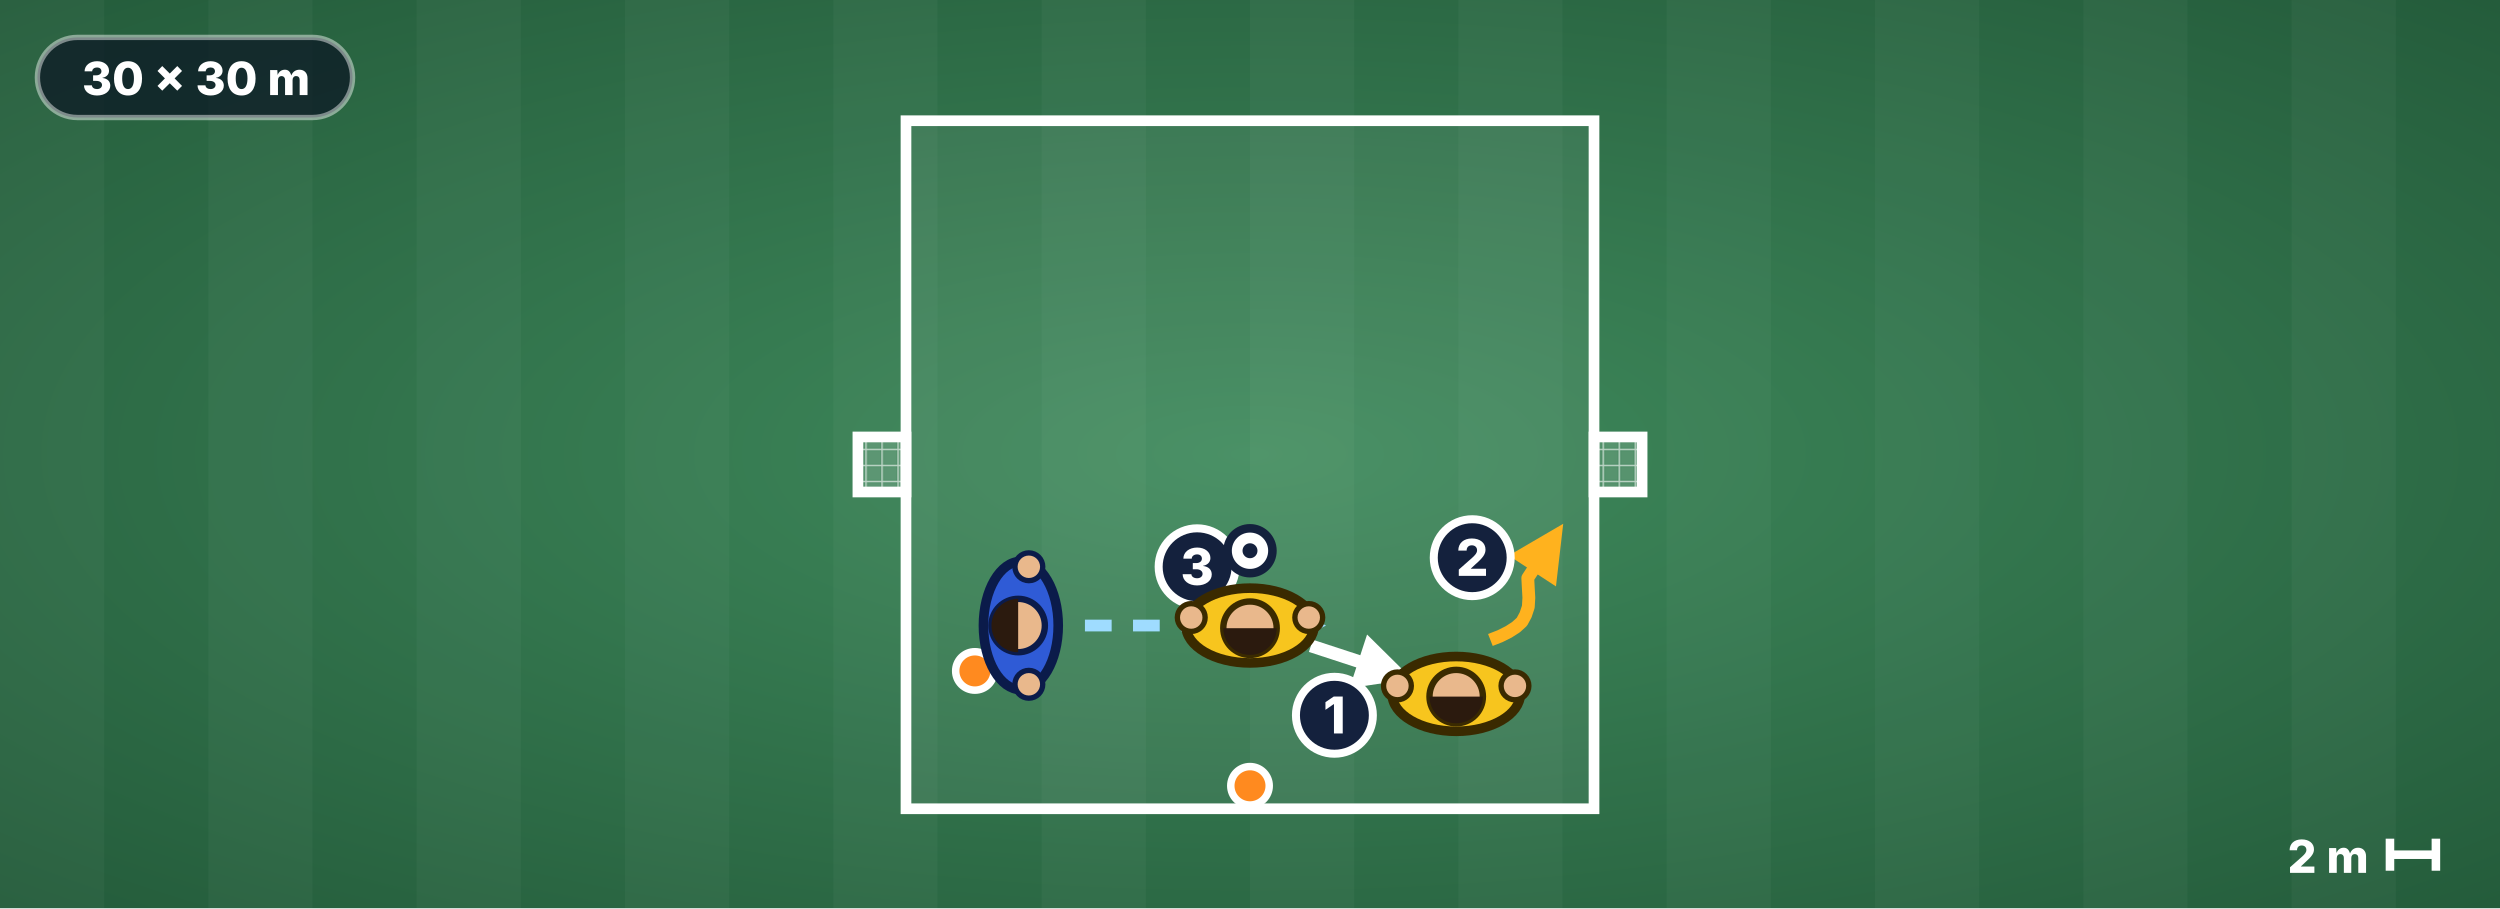
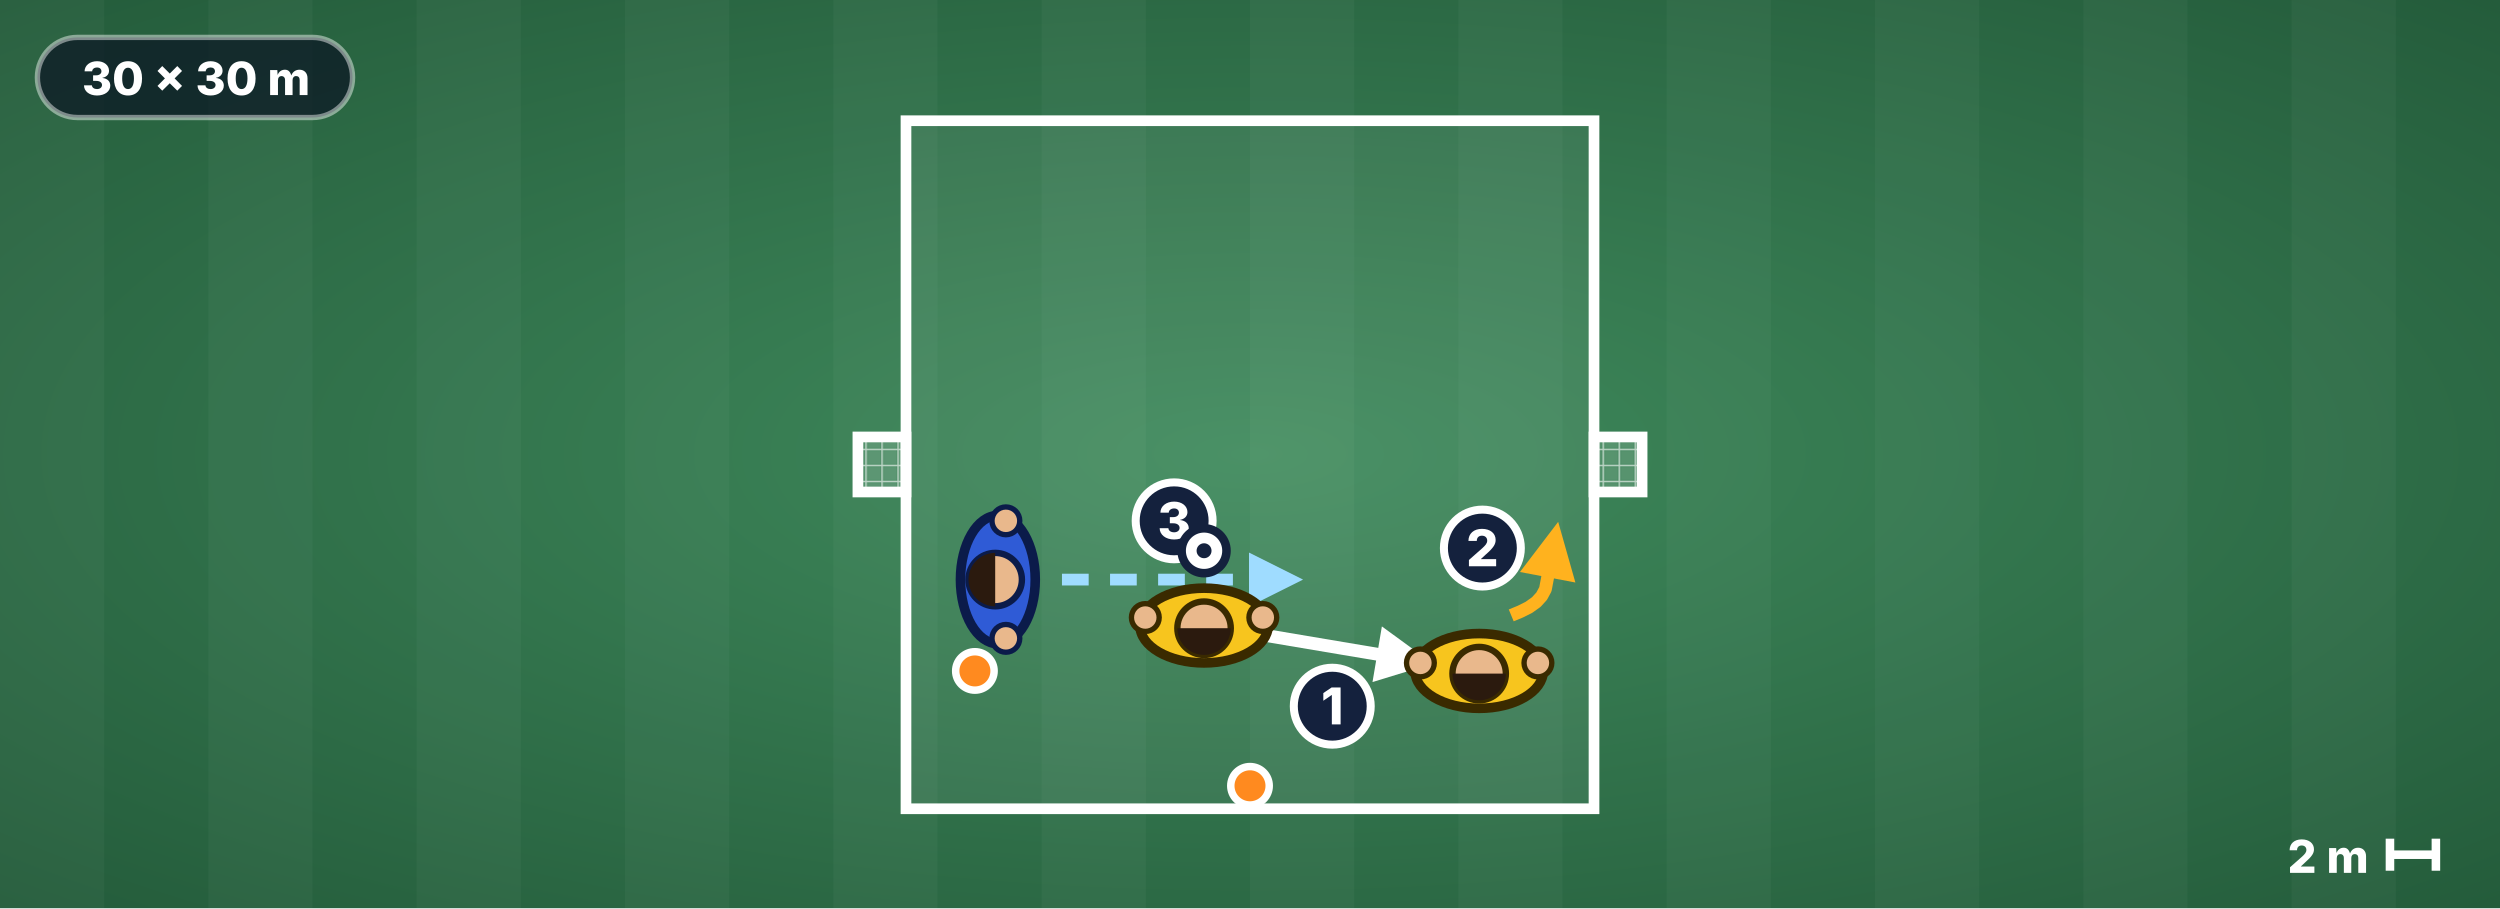
<svg xmlns="http://www.w3.org/2000/svg" viewBox="0 0 468 170" preserveAspectRatio="xMidYMid slice">
  <defs>
    <radialGradient id="g" cx="50%" cy="50%" r="70%">
      <stop offset="0" stop-color="#3f8a5c" />
      <stop offset="1" stop-color="#245c3b" />
    </radialGradient>
    <pattern id="hatch" width="6" height="6" patternUnits="userSpaceOnUse" patternTransform="rotate(45)">
      <rect width="6" height="6" fill="rgba(255,255,255,.10)" />
      <line x1="0" y1="0" x2="0" y2="6" stroke="rgba(255,255,255,.30)" stroke-width="1.6" />
    </pattern>
    <pattern id="net" width="3" height="3" patternUnits="userSpaceOnUse">
      <rect width="3" height="3" fill="rgba(255,255,255,.15)" />
      <path d="M0 0H3M0 0V3" stroke="rgba(255,255,255,.6)" stroke-width=".5" />
    </pattern>
    <marker id="ahW" viewBox="0 0 10 10" refX="7" refY="5" markerWidth="4.4" markerHeight="4.4" orient="auto">
      <path d="M0 0L10 5L0 10z" fill="#fff" />
    </marker>
    <marker id="ahB" viewBox="0 0 10 10" refX="7" refY="5" markerWidth="4.6" markerHeight="4.6" orient="auto">
      <path d="M0 0L10 5L0 10z" fill="#9fdcff" />
    </marker>
    <marker id="ahO" viewBox="0 0 10 10" refX="7" refY="5" markerWidth="4.4" markerHeight="4.4" orient="auto">
      <path d="M0 0L10 5L0 10z" fill="#ffb21e" />
    </marker>
  </defs>
  <rect width="468" height="170" fill="url(#g)" />
  <rect x="0.0" y="0" width="19.5" height="170" fill="rgba(255,255,255,.035)" />
  <rect x="39.0" y="0" width="19.5" height="170" fill="rgba(255,255,255,.035)" />
  <rect x="78.0" y="0" width="19.5" height="170" fill="rgba(255,255,255,.035)" />
  <rect x="117.0" y="0" width="19.5" height="170" fill="rgba(255,255,255,.035)" />
  <rect x="156.0" y="0" width="19.5" height="170" fill="rgba(255,255,255,.035)" />
  <rect x="195.0" y="0" width="19.5" height="170" fill="rgba(255,255,255,.035)" />
  <rect x="234.0" y="0" width="19.5" height="170" fill="rgba(255,255,255,.035)" />
  <rect x="273.0" y="0" width="19.5" height="170" fill="rgba(255,255,255,.035)" />
  <rect x="312.0" y="0" width="19.5" height="170" fill="rgba(255,255,255,.035)" />
  <rect x="351.0" y="0" width="19.5" height="170" fill="rgba(255,255,255,.035)" />
  <rect x="390.0" y="0" width="19.5" height="170" fill="rgba(255,255,255,.035)" />
  <rect x="429.0" y="0" width="19.5" height="170" fill="rgba(255,255,255,.035)" />
  <rect x="169.6" y="22.6" width="128.8" height="128.8" fill="rgba(255,255,255,.06)" stroke="#fff" stroke-width="2" />
  <circle cx="234.0" cy="147.1" r="3.6" fill="#ff8a1f" stroke="#fff" stroke-width="1.4" />
  <circle cx="182.5" cy="125.6" r="3.6" fill="#ff8a1f" stroke="#fff" stroke-width="1.4" />
  <rect x="160.6" y="81.8" width="9" height="10.3" fill="url(#net)" stroke="#fff" stroke-width="2" />
  <rect x="298.4" y="81.8" width="9" height="10.3" fill="url(#net)" stroke="#fff" stroke-width="2" />
-   <line x1="245.4" y1="120.9" x2="261.3" y2="126.1" stroke="#fff" stroke-width="2.4" marker-end="url(#ahW)" />
-   <polyline points="279.0,119.8 280.8,119.1 282.4,118.3 283.8,117.4 284.9,116.4 285.6,115.1 286.1,113.6 286.2,111.9 286.1,110.1 286.0,108.2 290.9,100.7" fill="none" stroke="#ffb21e" stroke-width="2.4" stroke-linejoin="round" marker-end="url(#ahO)" />
-   <line x1="203.1" y1="117.1" x2="245.2" y2="117.1" stroke="#9fdcff" stroke-width="2.2" stroke-dasharray="5 4" marker-end="url(#ahB)" />
+   <line x1="237.2" y1="119.0" x2="265.1" y2="123.7" stroke="#fff" stroke-width="2.4" marker-end="url(#ahW)" />
+   <polyline points="282.9,115.2 284.6,114.5 286.2,113.7 287.6,112.7 288.6,111.6 289.3,110.3 291.1,100.8" fill="none" stroke="#ffb21e" stroke-width="2.4" stroke-linejoin="round" marker-end="url(#ahO)" />
+   <line x1="198.8" y1="108.5" x2="240.9" y2="108.5" stroke="#9fdcff" stroke-width="2.2" stroke-dasharray="5 4" marker-end="url(#ahB)" />
  <g>
-     <circle cx="249.8" cy="133.9" r="7.2" fill="#14213d" stroke="#fff" stroke-width="1.5" />
-     <text x="249.8" y="137.3" text-anchor="middle" font-family="Inter" font-weight="800" font-size="9.5" fill="#fff">1</text>
+     <circle cx="249.4" cy="132.2" r="7.2" fill="#14213d" stroke="#fff" stroke-width="1.5" />
+     <text x="249.4" y="135.6" text-anchor="middle" font-family="Inter" font-weight="800" font-size="9.5" fill="#fff">1</text>
  </g>
  <g>
-     <circle cx="275.6" cy="104.4" r="7.2" fill="#14213d" stroke="#fff" stroke-width="1.5" />
-     <text x="275.6" y="107.8" text-anchor="middle" font-family="Inter" font-weight="800" font-size="9.5" fill="#fff">2</text>
+     <circle cx="277.5" cy="102.6" r="7.2" fill="#14213d" stroke="#fff" stroke-width="1.5" />
+     <text x="277.5" y="106.0" text-anchor="middle" font-family="Inter" font-weight="800" font-size="9.5" fill="#fff">2</text>
  </g>
  <g>
-     <circle cx="224.1" cy="106.1" r="7.2" fill="#14213d" stroke="#fff" stroke-width="1.5" />
-     <text x="224.1" y="109.5" text-anchor="middle" font-family="Inter" font-weight="800" font-size="9.5" fill="#fff">3</text>
+     <circle cx="219.8" cy="97.5" r="7.2" fill="#14213d" stroke="#fff" stroke-width="1.5" />
+     <text x="219.8" y="100.9" text-anchor="middle" font-family="Inter" font-weight="800" font-size="9.5" fill="#fff">3</text>
  </g>
-   <g transform="translate(234.0,117.1) rotate(0)">
+   <g transform="translate(225.4,117.1) rotate(0)">
    <ellipse cx="0" cy="0" rx="12" ry="7" fill="#f7c51e" stroke="#3a2a00" stroke-width="1.8" />
    <circle cx="-11" cy="-1.5" r="2.6" fill="#e9b88c" stroke="#3a2a00" stroke-width="1" />
    <circle cx="11" cy="-1.5" r="2.6" fill="#e9b88c" stroke="#3a2a00" stroke-width="1" />
    <circle cx="0" cy="0.5" r="5" fill="#e9b88c" stroke="#3a2a00" stroke-width="1.2" />
    <path d="M-5 0.5 A5 5 0 0 0 5 0.5 Z" fill="#2b1a0e" />
  </g>
-   <circle cx="234.0" cy="103.1" r="4.2" fill="#fff" stroke="#14213d" stroke-width="1.6" />
-   <circle cx="234.0" cy="103.1" r="1.4" fill="#14213d" />
-   <g transform="translate(272.6,129.9) rotate(0)">
+   <circle cx="225.4" cy="103.1" r="4.2" fill="#fff" stroke="#14213d" stroke-width="1.6" />
+   <circle cx="225.4" cy="103.1" r="1.4" fill="#14213d" />
+   <g transform="translate(276.9,125.6) rotate(0)">
    <ellipse cx="0" cy="0" rx="12" ry="7" fill="#f7c51e" stroke="#3a2a00" stroke-width="1.8" />
    <circle cx="-11" cy="-1.5" r="2.6" fill="#e9b88c" stroke="#3a2a00" stroke-width="1" />
    <circle cx="11" cy="-1.5" r="2.6" fill="#e9b88c" stroke="#3a2a00" stroke-width="1" />
    <circle cx="0" cy="0.5" r="5" fill="#e9b88c" stroke="#3a2a00" stroke-width="1.2" />
    <path d="M-5 0.5 A5 5 0 0 0 5 0.5 Z" fill="#2b1a0e" />
  </g>
-   <g transform="translate(191.1,117.1) rotate(90)">
+   <g transform="translate(186.8,108.5) rotate(90)">
    <ellipse cx="0" cy="0" rx="12" ry="7" fill="#2f5bd6" stroke="#0b1b4a" stroke-width="1.8" />
    <circle cx="-11" cy="-1.5" r="2.6" fill="#e9b88c" stroke="#0b1b4a" stroke-width="1" />
    <circle cx="11" cy="-1.5" r="2.6" fill="#e9b88c" stroke="#0b1b4a" stroke-width="1" />
    <circle cx="0" cy="0.5" r="5" fill="#e9b88c" stroke="#0b1b4a" stroke-width="1.2" />
    <path d="M-5 0.5 A5 5 0 0 0 5 0.5 Z" fill="#2b1a0e" />
  </g>
  <rect x="7" y="7" width="59" height="15" rx="7.5" fill="rgba(10,20,35,.72)" stroke="rgba(255,255,255,.45)" />
  <text x="36.7" y="17.8" text-anchor="middle" font-family="Inter" font-weight="800" font-size="8.6" fill="#fff">30 × 30 m</text>
  <text x="443.4" y="163.4" text-anchor="end" font-family="Inter" font-weight="800" font-size="8.5" fill="#fff">2 m</text>
  <path d="M447.4 157.0 V163.0 M447.4 160.0 H456.0 M456.0 157.0 V163.0" stroke="#fff" stroke-width="1.6" />
</svg>
